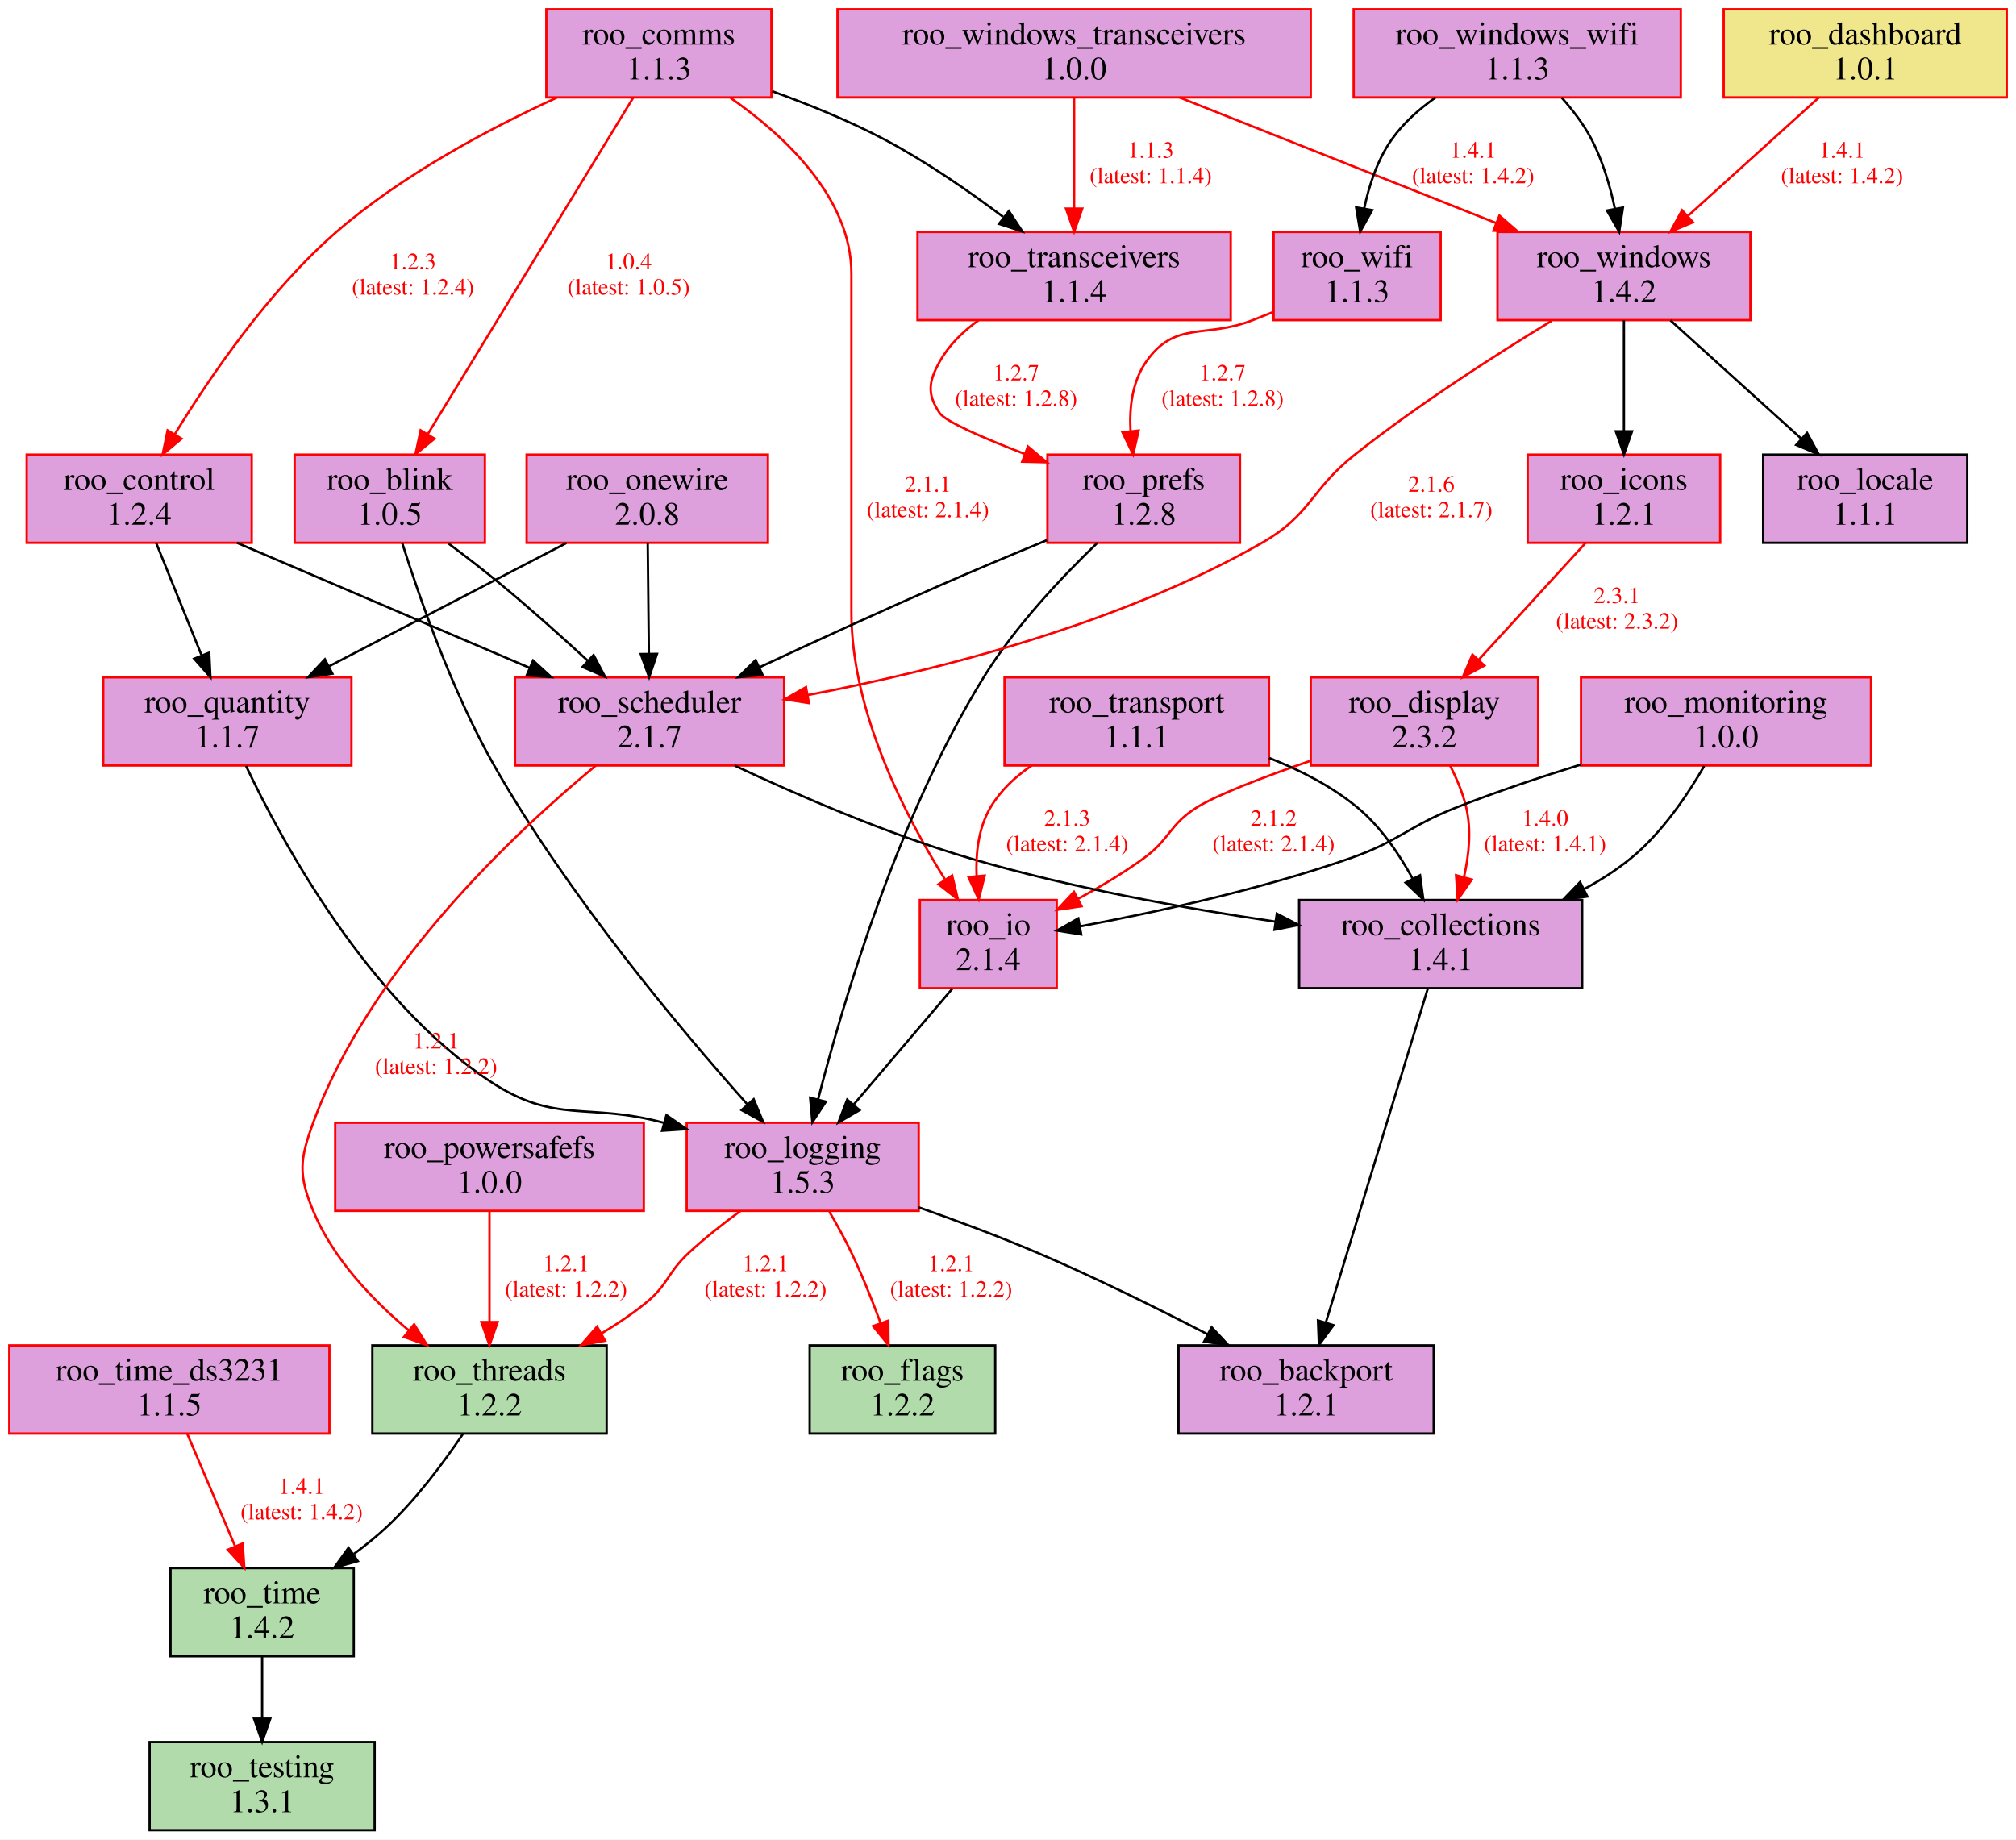
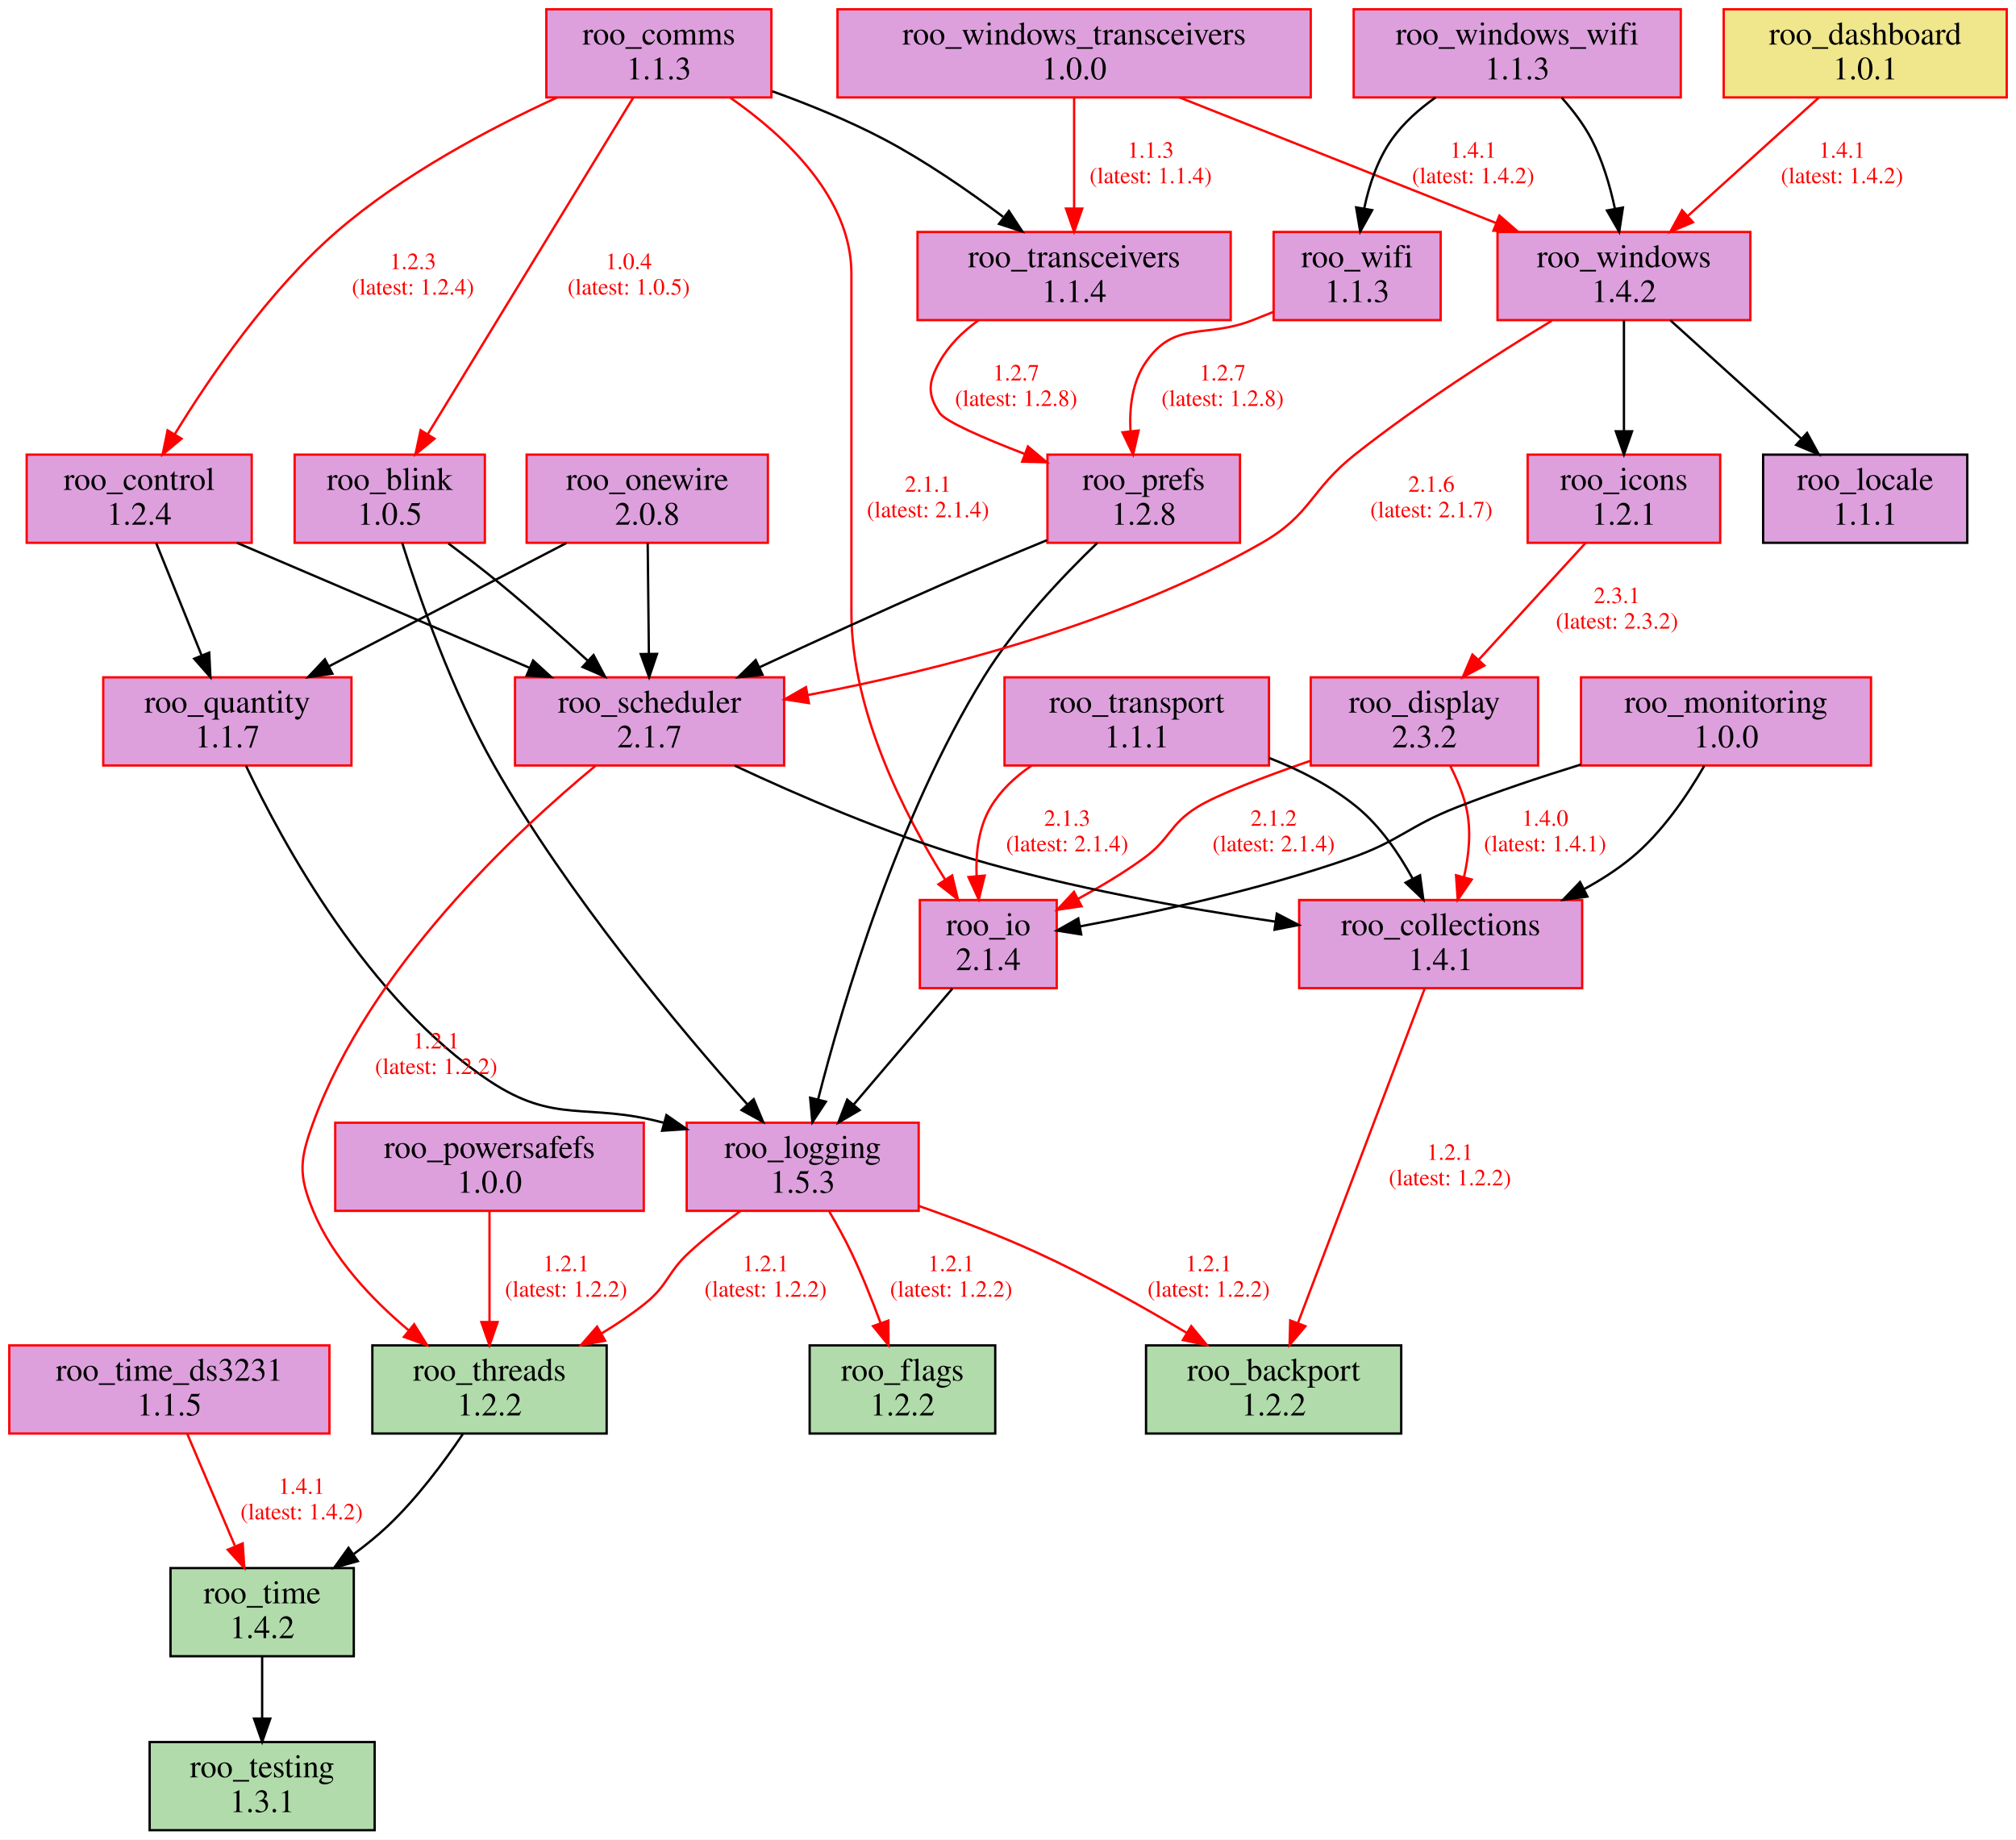
<svg xmlns="http://www.w3.org/2000/svg" width="869pt" height="793pt" viewBox="0.00 0.00 869.00 793.00">
  <g id="graph0" class="graph" transform="scale(1 1) rotate(0) translate(4 789)">
    <polygon fill="white" stroke="transparent" points="-4,4 -4,-789 865,-789 865,4 -4,4" />
    <g id="node1" class="node">
-       <polygon fill="plum" stroke="black" points="614,-209 504,-209 504,-171 614,-171 614,-209" />
-       <text text-anchor="middle" x="559" y="-193.8" font-family="Times,serif" font-size="14.00">roo_backport</text>
-       <text text-anchor="middle" x="559" y="-178.8" font-family="Times,serif" font-size="14.00">1.2.1</text>
+       <polygon fill="#b1dbab" stroke="black" points="600,-209 490,-209 490,-171 600,-171 600,-209" />
+       <text text-anchor="middle" x="545" y="-193.8" font-family="Times,serif" font-size="14.00">roo_backport</text>
+       <text text-anchor="middle" x="545" y="-178.8" font-family="Times,serif" font-size="14.00">1.2.2</text>
    </g>
    <g id="node2" class="node">
      <polygon fill="plum" stroke="red" points="205,-593 123,-593 123,-555 205,-555 205,-593" />
      <text text-anchor="middle" x="164" y="-577.8" font-family="Times,serif" font-size="14.00">roo_blink</text>
      <text text-anchor="middle" x="164" y="-562.8" font-family="Times,serif" font-size="14.00">1.0.5</text>
    </g>
    <g id="node12" class="node">
      <polygon fill="plum" stroke="red" points="392,-305 292,-305 292,-267 392,-267 392,-305" />
      <text text-anchor="middle" x="342" y="-289.8" font-family="Times,serif" font-size="14.00">roo_logging</text>
      <text text-anchor="middle" x="342" y="-274.8" font-family="Times,serif" font-size="14.00">1.5.3</text>
    </g>
    <g id="edge1" class="edge">
      <path fill="none" stroke="black" d="M169.38,-554.91C176.65,-531.81 190.8,-491 209,-459 240.82,-403.04 289.27,-345.3 318.07,-312.99" />
      <polygon fill="black" stroke="black" points="320.87,-315.12 324.95,-305.34 315.66,-310.44 320.87,-315.12" />
    </g>
    <g id="node18" class="node">
      <polygon fill="plum" stroke="red" points="334,-497 218,-497 218,-459 334,-459 334,-497" />
      <text text-anchor="middle" x="276" y="-481.8" font-family="Times,serif" font-size="14.00">roo_scheduler</text>
      <text text-anchor="middle" x="276" y="-466.8" font-family="Times,serif" font-size="14.00">2.1.7</text>
    </g>
    <g id="edge2" class="edge">
      <path fill="none" stroke="black" d="M189.25,-554.75C196.69,-549.19 204.77,-542.97 212,-537 224.59,-526.61 238.05,-514.57 249.36,-504.16" />
      <polygon fill="black" stroke="black" points="251.85,-506.61 256.81,-497.25 247.1,-501.48 251.85,-506.61" />
    </g>
    <g id="node3" class="node">
-       <polygon fill="plum" stroke="black" points="678,-401 556,-401 556,-363 678,-363 678,-401" />
+       <polygon fill="plum" stroke="red" points="678,-401 556,-401 556,-363 678,-363 678,-401" />
      <text text-anchor="middle" x="617" y="-385.8" font-family="Times,serif" font-size="14.00">roo_collections</text>
      <text text-anchor="middle" x="617" y="-370.8" font-family="Times,serif" font-size="14.00">1.4.1</text>
    </g>
    <g id="edge3" class="edge">
-       <path fill="none" stroke="black" d="M611.44,-362.78C601.26,-329.44 579.58,-258.43 567.53,-218.94" />
-       <polygon fill="black" stroke="black" points="570.81,-217.71 564.54,-209.16 564.12,-219.75 570.81,-217.71" />
+       <path fill="none" stroke="red" d="M610.1,-362.78C597.44,-329.37 570.44,-258.13 555.49,-218.69" />
+       <polygon fill="red" stroke="red" points="558.7,-217.27 551.88,-209.16 552.15,-219.75 558.7,-217.27" />
+       <text text-anchor="middle" x="621" y="-289" font-family="Times,serif" font-size="10.00" fill="red">1.2.1</text>
+       <text text-anchor="middle" x="621" y="-278" font-family="Times,serif" font-size="10.00" fill="red">(latest: 1.2.2)</text>
    </g>
    <g id="node4" class="node">
      <polygon fill="plum" stroke="red" points="328.5,-785 231.5,-785 231.5,-747 328.5,-747 328.5,-785" />
      <text text-anchor="middle" x="280" y="-769.8" font-family="Times,serif" font-size="14.00">roo_comms</text>
      <text text-anchor="middle" x="280" y="-754.8" font-family="Times,serif" font-size="14.00">1.1.3</text>
    </g>
    <g id="edge4" class="edge">
      <path fill="none" stroke="red" d="M268.88,-746.78C248.35,-713.16 204.43,-641.22 180.45,-601.94" />
      <polygon fill="red" stroke="red" points="183.29,-599.87 175.09,-593.16 177.31,-603.52 183.29,-599.87" />
      <text text-anchor="middle" x="267" y="-673" font-family="Times,serif" font-size="10.00" fill="red">1.0.4</text>
      <text text-anchor="middle" x="267" y="-662" font-family="Times,serif" font-size="10.00" fill="red">(latest: 1.0.5)</text>
    </g>
    <g id="node5" class="node">
      <polygon fill="plum" stroke="red" points="104.5,-593 7.5,-593 7.5,-555 104.5,-555 104.5,-593" />
      <text text-anchor="middle" x="56" y="-577.8" font-family="Times,serif" font-size="14.00">roo_control</text>
      <text text-anchor="middle" x="56" y="-562.8" font-family="Times,serif" font-size="14.00">1.2.4</text>
    </g>
    <g id="edge5" class="edge">
      <path fill="none" stroke="red" d="M235.94,-746.87C206.98,-733.59 169.34,-713.62 141,-689 111.79,-663.62 86.48,-626.58 71.25,-601.68" />
      <polygon fill="red" stroke="red" points="74.25,-599.87 66.1,-593.09 68.24,-603.47 74.25,-599.87" />
      <text text-anchor="middle" x="174" y="-673" font-family="Times,serif" font-size="10.00" fill="red">1.2.3</text>
      <text text-anchor="middle" x="174" y="-662" font-family="Times,serif" font-size="10.00" fill="red">(latest: 1.2.4)</text>
    </g>
    <g id="node10" class="node">
      <polygon fill="plum" stroke="red" points="451.5,-401 392.5,-401 392.5,-363 451.5,-363 451.5,-401" />
      <text text-anchor="middle" x="422" y="-385.8" font-family="Times,serif" font-size="14.00">roo_io</text>
      <text text-anchor="middle" x="422" y="-370.8" font-family="Times,serif" font-size="14.00">2.1.4</text>
    </g>
    <g id="edge6" class="edge">
      <path fill="none" stroke="red" d="M310.91,-746.79C334.5,-730.32 363,-703.66 363,-671 363,-671 363,-671 363,-525 363,-482.31 386.02,-437.54 403.31,-409.95" />
      <polygon fill="red" stroke="red" points="406.42,-411.58 408.91,-401.28 400.54,-407.78 406.42,-411.58" />
      <text text-anchor="middle" x="396" y="-577" font-family="Times,serif" font-size="10.00" fill="red">2.1.1</text>
      <text text-anchor="middle" x="396" y="-566" font-family="Times,serif" font-size="10.00" fill="red">(latest: 2.1.4)</text>
    </g>
    <g id="node23" class="node">
      <polygon fill="plum" stroke="red" points="526.5,-689 391.5,-689 391.5,-651 526.5,-651 526.5,-689" />
      <text text-anchor="middle" x="459" y="-673.8" font-family="Times,serif" font-size="14.00">roo_transceivers</text>
      <text text-anchor="middle" x="459" y="-658.8" font-family="Times,serif" font-size="14.00">1.1.4</text>
    </g>
    <g id="edge7" class="edge">
      <path fill="none" stroke="black" d="M328.93,-749.64C344.66,-743.97 361.91,-736.96 377,-729 394.92,-719.55 413.47,-706.72 428.38,-695.54" />
      <polygon fill="black" stroke="black" points="430.88,-698.03 436.71,-689.18 426.63,-692.47 430.88,-698.03" />
    </g>
    <g id="node17" class="node">
      <polygon fill="plum" stroke="red" points="147.5,-497 40.5,-497 40.5,-459 147.5,-459 147.5,-497" />
      <text text-anchor="middle" x="94" y="-481.8" font-family="Times,serif" font-size="14.00">roo_quantity</text>
      <text text-anchor="middle" x="94" y="-466.8" font-family="Times,serif" font-size="14.00">1.1.7</text>
    </g>
    <g id="edge8" class="edge">
      <path fill="none" stroke="black" d="M63.33,-554.88C68.85,-541.22 76.51,-522.26 82.8,-506.71" />
      <polygon fill="black" stroke="black" points="86.19,-507.65 86.7,-497.07 79.7,-505.03 86.19,-507.65" />
    </g>
    <g id="edge9" class="edge">
      <path fill="none" stroke="black" d="M98.16,-554.99C134.04,-539.65 185.73,-517.57 224.15,-501.15" />
      <polygon fill="black" stroke="black" points="225.79,-504.26 233.61,-497.11 223.04,-497.82 225.79,-504.26" />
    </g>
    <g id="node6" class="node">
      <polygon fill="khaki" stroke="red" points="861,-785 739,-785 739,-747 861,-747 861,-785" />
      <text text-anchor="middle" x="800" y="-769.8" font-family="Times,serif" font-size="14.00">roo_dashboard</text>
      <text text-anchor="middle" x="800" y="-754.8" font-family="Times,serif" font-size="14.00">1.0.1</text>
    </g>
    <g id="node26" class="node">
      <polygon fill="plum" stroke="red" points="750.5,-689 641.5,-689 641.5,-651 750.5,-651 750.5,-689" />
      <text text-anchor="middle" x="696" y="-673.8" font-family="Times,serif" font-size="14.00">roo_windows</text>
      <text text-anchor="middle" x="696" y="-658.8" font-family="Times,serif" font-size="14.00">1.4.2</text>
    </g>
    <g id="edge10" class="edge">
      <path fill="none" stroke="red" d="M779.95,-746.88C763.98,-732.44 741.44,-712.07 723.74,-696.07" />
      <polygon fill="red" stroke="red" points="725.76,-693.18 715.99,-689.07 721.06,-698.37 725.76,-693.18" />
      <text text-anchor="middle" x="790" y="-721" font-family="Times,serif" font-size="10.00" fill="red">1.4.1</text>
      <text text-anchor="middle" x="790" y="-710" font-family="Times,serif" font-size="10.00" fill="red">(latest: 1.4.2)</text>
    </g>
    <g id="node7" class="node">
      <polygon fill="plum" stroke="red" points="659,-497 561,-497 561,-459 659,-459 659,-497" />
      <text text-anchor="middle" x="610" y="-481.8" font-family="Times,serif" font-size="14.00">roo_display</text>
      <text text-anchor="middle" x="610" y="-466.8" font-family="Times,serif" font-size="14.00">2.3.2</text>
    </g>
    <g id="edge11" class="edge">
      <path fill="none" stroke="red" d="M621.07,-458.94C623.9,-453.39 626.56,-447.12 628,-441 630.3,-431.26 629.24,-420.51 627.06,-410.93" />
      <polygon fill="red" stroke="red" points="630.38,-409.82 624.35,-401.11 623.63,-411.68 630.38,-409.82" />
      <text text-anchor="middle" x="662" y="-433" font-family="Times,serif" font-size="10.00" fill="red">1.4.0</text>
      <text text-anchor="middle" x="662" y="-422" font-family="Times,serif" font-size="10.00" fill="red">(latest: 1.4.1)</text>
    </g>
    <g id="edge12" class="edge">
      <path fill="none" stroke="red" d="M560.82,-461.01C540.98,-454.14 520.73,-446.44 512,-441 500,-433.51 500.45,-427.31 489,-419 480.26,-412.65 470.25,-406.68 460.69,-401.5" />
      <polygon fill="red" stroke="red" points="462.2,-398.33 451.72,-396.78 458.94,-404.53 462.2,-398.33" />
      <text text-anchor="middle" x="545" y="-433" font-family="Times,serif" font-size="10.00" fill="red">2.1.2</text>
      <text text-anchor="middle" x="545" y="-422" font-family="Times,serif" font-size="10.00" fill="red">(latest: 2.1.4)</text>
    </g>
    <g id="node8" class="node">
      <polygon fill="#b1dbab" stroke="black" points="425,-209 345,-209 345,-171 425,-171 425,-209" />
      <text text-anchor="middle" x="385" y="-193.8" font-family="Times,serif" font-size="14.00">roo_flags</text>
      <text text-anchor="middle" x="385" y="-178.8" font-family="Times,serif" font-size="14.00">1.2.2</text>
    </g>
    <g id="node9" class="node">
      <polygon fill="plum" stroke="red" points="737.5,-593 654.5,-593 654.5,-555 737.5,-555 737.5,-593" />
      <text text-anchor="middle" x="696" y="-577.8" font-family="Times,serif" font-size="14.00">roo_icons</text>
      <text text-anchor="middle" x="696" y="-562.8" font-family="Times,serif" font-size="14.00">1.2.1</text>
    </g>
    <g id="edge13" class="edge">
      <path fill="none" stroke="red" d="M679.42,-554.88C666.33,-540.57 647.91,-520.44 633.34,-504.51" />
      <polygon fill="red" stroke="red" points="635.86,-502.08 626.53,-497.07 630.7,-506.81 635.86,-502.08" />
      <text text-anchor="middle" x="693" y="-529" font-family="Times,serif" font-size="10.00" fill="red">2.3.1</text>
      <text text-anchor="middle" x="693" y="-518" font-family="Times,serif" font-size="10.00" fill="red">(latest: 2.3.2)</text>
    </g>
    <g id="edge14" class="edge">
      <path fill="none" stroke="black" d="M406.58,-362.88C394.51,-348.7 377.58,-328.81 364.08,-312.94" />
      <polygon fill="black" stroke="black" points="366.52,-310.42 357.38,-305.07 361.19,-314.95 366.52,-310.42" />
    </g>
    <g id="node11" class="node">
      <polygon fill="plum" stroke="black" points="844,-593 756,-593 756,-555 844,-555 844,-593" />
      <text text-anchor="middle" x="800" y="-577.8" font-family="Times,serif" font-size="14.00">roo_locale</text>
      <text text-anchor="middle" x="800" y="-562.8" font-family="Times,serif" font-size="14.00">1.1.1</text>
    </g>
    <g id="edge15" class="edge">
-       <path fill="none" stroke="black" d="M392.04,-268.51C408.44,-262.75 426.65,-255.97 443,-249 467.83,-238.41 494.84,-225.02 516.55,-213.78" />
-       <polygon fill="black" stroke="black" points="518.26,-216.83 525.5,-209.1 515.02,-210.63 518.26,-216.83" />
+       <path fill="none" stroke="red" d="M392,-269.12C408.49,-263.37 426.75,-256.45 443,-249 465.06,-238.89 488.68,-225.63 507.63,-214.34" />
+       <polygon fill="red" stroke="red" points="509.49,-217.3 516.25,-209.14 505.88,-211.3 509.49,-217.3" />
+       <text text-anchor="middle" x="517" y="-241" font-family="Times,serif" font-size="10.00" fill="red">1.2.1</text>
+       <text text-anchor="middle" x="517" y="-230" font-family="Times,serif" font-size="10.00" fill="red">(latest: 1.2.2)</text>
    </g>
    <g id="edge16" class="edge">
      <path fill="none" stroke="red" d="M353.5,-266.63C356.77,-261.07 360.2,-254.88 363,-249 367.61,-239.33 371.96,-228.42 375.56,-218.7" />
      <polygon fill="red" stroke="red" points="378.92,-219.68 379.01,-209.09 372.33,-217.32 378.92,-219.68" />
      <text text-anchor="middle" x="406" y="-241" font-family="Times,serif" font-size="10.00" fill="red">1.2.1</text>
      <text text-anchor="middle" x="406" y="-230" font-family="Times,serif" font-size="10.00" fill="red">(latest: 1.2.2)</text>
    </g>
    <g id="node20" class="node">
      <polygon fill="#b1dbab" stroke="black" points="257.5,-209 156.5,-209 156.5,-171 257.5,-171 257.5,-209" />
      <text text-anchor="middle" x="207" y="-193.8" font-family="Times,serif" font-size="14.00">roo_threads</text>
      <text text-anchor="middle" x="207" y="-178.8" font-family="Times,serif" font-size="14.00">1.2.2</text>
    </g>
    <g id="edge17" class="edge">
      <path fill="none" stroke="red" d="M315.2,-266.98C307.74,-261.53 299.82,-255.3 293,-249 283.51,-240.23 284.08,-235.08 274,-227 268.26,-222.4 261.85,-218.1 255.33,-214.18" />
      <polygon fill="red" stroke="red" points="256.84,-211.02 246.42,-209.09 253.37,-217.09 256.84,-211.02" />
      <text text-anchor="middle" x="326" y="-241" font-family="Times,serif" font-size="10.00" fill="red">1.2.1</text>
      <text text-anchor="middle" x="326" y="-230" font-family="Times,serif" font-size="10.00" fill="red">(latest: 1.2.2)</text>
    </g>
    <g id="node13" class="node">
      <polygon fill="plum" stroke="red" points="802.5,-497 677.5,-497 677.5,-459 802.5,-459 802.5,-497" />
      <text text-anchor="middle" x="740" y="-481.8" font-family="Times,serif" font-size="14.00">roo_monitoring</text>
      <text text-anchor="middle" x="740" y="-466.8" font-family="Times,serif" font-size="14.00">1.0.0</text>
    </g>
    <g id="edge18" class="edge">
      <path fill="none" stroke="black" d="M730.61,-458.79C723.38,-446.24 712.37,-429.92 699,-419 692.9,-414.02 686.01,-409.61 678.87,-405.72" />
      <polygon fill="black" stroke="black" points="680.25,-402.5 669.75,-401.09 677.08,-408.74 680.25,-402.5" />
    </g>
    <g id="edge19" class="edge">
      <path fill="none" stroke="black" d="M677.42,-459.4C659.95,-454 641.08,-447.69 624,-441 602.9,-432.73 599.39,-426.48 578,-419 539.29,-405.46 493.39,-395.57 461.44,-389.62" />
      <polygon fill="black" stroke="black" points="462.05,-386.17 451.58,-387.83 460.79,-393.06 462.05,-386.17" />
    </g>
    <g id="node14" class="node">
      <polygon fill="plum" stroke="red" points="327,-593 223,-593 223,-555 327,-555 327,-593" />
      <text text-anchor="middle" x="275" y="-577.8" font-family="Times,serif" font-size="14.00">roo_onewire</text>
      <text text-anchor="middle" x="275" y="-562.8" font-family="Times,serif" font-size="14.00">2.0.8</text>
    </g>
    <g id="edge21" class="edge">
      <path fill="none" stroke="black" d="M240.1,-554.88C210.93,-539.73 169.17,-518.04 137.77,-501.73" />
      <polygon fill="black" stroke="black" points="139.28,-498.57 128.79,-497.07 136.05,-504.78 139.28,-498.57" />
    </g>
    <g id="edge20" class="edge">
      <path fill="none" stroke="black" d="M275.19,-554.88C275.34,-541.35 275.54,-522.62 275.7,-507.15" />
      <polygon fill="black" stroke="black" points="279.2,-507.11 275.81,-497.07 272.2,-507.03 279.2,-507.11" />
    </g>
    <g id="node15" class="node">
      <polygon fill="plum" stroke="red" points="273.5,-305 140.5,-305 140.5,-267 273.5,-267 273.5,-305" />
      <text text-anchor="middle" x="207" y="-289.8" font-family="Times,serif" font-size="14.00">roo_powersafefs</text>
      <text text-anchor="middle" x="207" y="-274.8" font-family="Times,serif" font-size="14.00">1.0.0</text>
    </g>
    <g id="edge22" class="edge">
      <path fill="none" stroke="red" d="M207,-266.88C207,-253.35 207,-234.62 207,-219.15" />
      <polygon fill="red" stroke="red" points="210.5,-219.07 207,-209.07 203.5,-219.07 210.5,-219.07" />
      <text text-anchor="middle" x="240" y="-241" font-family="Times,serif" font-size="10.00" fill="red">1.2.1</text>
      <text text-anchor="middle" x="240" y="-230" font-family="Times,serif" font-size="10.00" fill="red">(latest: 1.2.2)</text>
    </g>
    <g id="node16" class="node">
      <polygon fill="plum" stroke="red" points="530.5,-593 447.5,-593 447.5,-555 530.5,-555 530.5,-593" />
      <text text-anchor="middle" x="489" y="-577.8" font-family="Times,serif" font-size="14.00">roo_prefs</text>
      <text text-anchor="middle" x="489" y="-562.8" font-family="Times,serif" font-size="14.00">1.2.8</text>
    </g>
    <g id="edge23" class="edge">
      <path fill="none" stroke="black" d="M468.98,-554.93C453.9,-540.46 433.56,-519 420,-497 383.02,-437.03 359.32,-356.78 348.62,-314.98" />
      <polygon fill="black" stroke="black" points="352,-314.07 346.18,-305.22 345.21,-315.77 352,-314.07" />
    </g>
    <g id="edge24" class="edge">
      <path fill="none" stroke="black" d="M447.26,-556.12C432.87,-550.19 416.68,-543.41 402,-537 375.8,-525.55 346.8,-512.25 323.23,-501.27" />
      <polygon fill="black" stroke="black" points="324.69,-498.09 314.15,-497.03 321.73,-504.43 324.69,-498.09" />
    </g>
    <g id="edge25" class="edge">
      <path fill="none" stroke="black" d="M102.07,-458.78C117.51,-426.17 154.39,-357.97 207,-323 235.55,-304.02 248.9,-313.93 282,-305 282.1,-304.97 282.2,-304.95 282.31,-304.92" />
      <polygon fill="black" stroke="black" points="283.27,-308.28 291.97,-302.24 281.4,-301.54 283.27,-308.28" />
    </g>
    <g id="edge26" class="edge">
      <path fill="none" stroke="black" d="M312.67,-458.95C340.01,-446.14 378.6,-429.44 414,-419 456.95,-406.34 506.41,-397.45 545.75,-391.68" />
      <polygon fill="black" stroke="black" points="546.38,-395.12 555.78,-390.24 545.39,-388.19 546.38,-395.12" />
    </g>
    <g id="edge27" class="edge">
      <path fill="none" stroke="red" d="M252.77,-458.93C218.39,-430.53 155.39,-371.77 131,-305 125.21,-289.14 124.54,-282.6 131,-267 139.45,-246.59 156.34,-228.81 172.05,-215.59" />
      <polygon fill="red" stroke="red" points="174.51,-218.1 180.11,-209.1 170.12,-212.64 174.51,-218.1" />
      <text text-anchor="middle" x="184" y="-337" font-family="Times,serif" font-size="10.00" fill="red">1.2.1</text>
      <text text-anchor="middle" x="184" y="-326" font-family="Times,serif" font-size="10.00" fill="red">(latest: 1.2.2)</text>
    </g>
    <g id="node19" class="node">
      <polygon fill="#b1dbab" stroke="black" points="157.5,-38 60.5,-38 60.5,0 157.5,0 157.5,-38" />
      <text text-anchor="middle" x="109" y="-22.8" font-family="Times,serif" font-size="14.00">roo_testing</text>
      <text text-anchor="middle" x="109" y="-7.8" font-family="Times,serif" font-size="14.00">1.3.1</text>
    </g>
    <g id="node21" class="node">
      <polygon fill="#b1dbab" stroke="black" points="148.5,-113 69.5,-113 69.5,-75 148.5,-75 148.5,-113" />
      <text text-anchor="middle" x="109" y="-97.8" font-family="Times,serif" font-size="14.00">roo_time</text>
      <text text-anchor="middle" x="109" y="-82.8" font-family="Times,serif" font-size="14.00">1.4.2</text>
    </g>
    <g id="edge28" class="edge">
      <path fill="none" stroke="black" d="M195.49,-170.74C187.33,-158.64 175.61,-142.86 163,-131 158.58,-126.85 153.64,-122.85 148.58,-119.12" />
      <polygon fill="black" stroke="black" points="150.24,-116.01 140.04,-113.13 146.22,-121.74 150.24,-116.01" />
    </g>
    <g id="edge29" class="edge">
      <path fill="none" stroke="black" d="M109,-74.96C109,-66.88 109,-57.18 109,-48.18" />
      <polygon fill="black" stroke="black" points="112.5,-48.09 109,-38.09 105.5,-48.09 112.5,-48.09" />
    </g>
    <g id="node22" class="node">
      <polygon fill="plum" stroke="red" points="138,-209 0,-209 0,-171 138,-171 138,-209" />
      <text text-anchor="middle" x="69" y="-193.8" font-family="Times,serif" font-size="14.00">roo_time_ds3231</text>
      <text text-anchor="middle" x="69" y="-178.8" font-family="Times,serif" font-size="14.00">1.1.5</text>
    </g>
    <g id="edge30" class="edge">
      <path fill="none" stroke="red" d="M76.71,-170.88C82.52,-157.22 90.59,-138.26 97.21,-122.71" />
      <polygon fill="red" stroke="red" points="100.62,-123.64 101.31,-113.07 94.18,-120.9 100.62,-123.64" />
      <text text-anchor="middle" x="126" y="-145" font-family="Times,serif" font-size="10.00" fill="red">1.4.1</text>
      <text text-anchor="middle" x="126" y="-134" font-family="Times,serif" font-size="10.00" fill="red">(latest: 1.4.2)</text>
    </g>
    <g id="edge31" class="edge">
      <path fill="none" stroke="red" d="M417.73,-650.88C411.02,-646.06 404.98,-640.15 401,-633 396.25,-624.46 395.55,-619.12 401,-611 403.51,-607.27 419.83,-600.18 437.76,-593.28" />
      <polygon fill="red" stroke="red" points="439.09,-596.52 447.21,-589.71 436.62,-589.97 439.09,-596.52" />
      <text text-anchor="middle" x="434" y="-625" font-family="Times,serif" font-size="10.00" fill="red">1.2.7</text>
      <text text-anchor="middle" x="434" y="-614" font-family="Times,serif" font-size="10.00" fill="red">(latest: 1.2.8)</text>
    </g>
    <g id="node24" class="node">
      <polygon fill="plum" stroke="red" points="543,-497 429,-497 429,-459 543,-459 543,-497" />
      <text text-anchor="middle" x="486" y="-481.8" font-family="Times,serif" font-size="14.00">roo_transport</text>
      <text text-anchor="middle" x="486" y="-466.8" font-family="Times,serif" font-size="14.00">1.1.1</text>
    </g>
    <g id="edge32" class="edge">
      <path fill="none" stroke="black" d="M543.02,-462.26C556.41,-457.02 569.97,-450.08 581,-441 590.98,-432.79 598.99,-421.04 604.9,-410.27" />
      <polygon fill="black" stroke="black" points="608.11,-411.67 609.54,-401.17 601.88,-408.48 608.11,-411.67" />
    </g>
    <g id="edge33" class="edge">
      <path fill="none" stroke="red" d="M440.72,-458.98C433.66,-454.19 427.3,-448.26 423,-441 417.78,-432.19 416.55,-421.23 416.97,-411.21" />
      <polygon fill="red" stroke="red" points="420.45,-411.53 417.89,-401.25 413.48,-410.88 420.45,-411.53" />
      <text text-anchor="middle" x="456" y="-433" font-family="Times,serif" font-size="10.00" fill="red">2.1.3</text>
      <text text-anchor="middle" x="456" y="-422" font-family="Times,serif" font-size="10.00" fill="red">(latest: 2.1.4)</text>
    </g>
    <g id="node25" class="node">
      <polygon fill="plum" stroke="red" points="617,-689 545,-689 545,-651 617,-651 617,-689" />
      <text text-anchor="middle" x="581" y="-673.8" font-family="Times,serif" font-size="14.00">roo_wifi</text>
      <text text-anchor="middle" x="581" y="-658.8" font-family="Times,serif" font-size="14.00">1.1.3</text>
    </g>
    <g id="edge34" class="edge">
      <path fill="none" stroke="red" d="M544.66,-654.44C541.73,-653.27 538.82,-652.11 536,-651 515.59,-642.92 502.53,-651.03 490,-633 484.07,-624.47 482.76,-613.4 483.3,-603.21" />
      <polygon fill="red" stroke="red" points="486.8,-603.39 484.43,-593.07 479.85,-602.62 486.8,-603.39" />
      <text text-anchor="middle" x="523" y="-625" font-family="Times,serif" font-size="10.00" fill="red">1.2.7</text>
      <text text-anchor="middle" x="523" y="-614" font-family="Times,serif" font-size="10.00" fill="red">(latest: 1.2.8)</text>
    </g>
    <g id="edge36" class="edge">
      <path fill="none" stroke="black" d="M696,-650.88C696,-637.35 696,-618.62 696,-603.15" />
      <polygon fill="black" stroke="black" points="699.5,-603.07 696,-593.07 692.5,-603.07 699.5,-603.07" />
    </g>
    <g id="edge35" class="edge">
      <path fill="none" stroke="black" d="M716.05,-650.88C732.02,-636.44 754.56,-616.07 772.26,-600.07" />
      <polygon fill="black" stroke="black" points="774.94,-602.37 780.01,-593.07 770.24,-597.18 774.94,-602.37" />
    </g>
    <g id="edge37" class="edge">
      <path fill="none" stroke="red" d="M664.92,-650.75C640.95,-636.18 607.37,-614.68 580,-593 560.78,-577.77 561.28,-567.18 540,-555 478.63,-519.86 399.79,-499.93 344.3,-489.38" />
      <polygon fill="red" stroke="red" points="344.69,-485.89 334.22,-487.52 343.42,-492.78 344.69,-485.89" />
      <text text-anchor="middle" x="613" y="-577" font-family="Times,serif" font-size="10.00" fill="red">2.1.6</text>
      <text text-anchor="middle" x="613" y="-566" font-family="Times,serif" font-size="10.00" fill="red">(latest: 2.1.7)</text>
    </g>
    <g id="node27" class="node">
      <polygon fill="plum" stroke="red" points="561,-785 357,-785 357,-747 561,-747 561,-785" />
      <text text-anchor="middle" x="459" y="-769.8" font-family="Times,serif" font-size="14.00">roo_windows_transceivers</text>
      <text text-anchor="middle" x="459" y="-754.8" font-family="Times,serif" font-size="14.00">1.0.0</text>
    </g>
    <g id="edge38" class="edge">
      <path fill="none" stroke="red" d="M459,-746.88C459,-733.35 459,-714.62 459,-699.15" />
      <polygon fill="red" stroke="red" points="462.5,-699.07 459,-689.07 455.5,-699.07 462.5,-699.07" />
      <text text-anchor="middle" x="492" y="-721" font-family="Times,serif" font-size="10.00" fill="red">1.1.3</text>
      <text text-anchor="middle" x="492" y="-710" font-family="Times,serif" font-size="10.00" fill="red">(latest: 1.1.4)</text>
    </g>
    <g id="edge39" class="edge">
      <path fill="none" stroke="red" d="M504.42,-746.99C543.32,-731.56 599.47,-709.29 640.93,-692.84" />
      <polygon fill="red" stroke="red" points="642.33,-696.05 650.33,-689.11 639.75,-689.55 642.33,-696.05" />
      <text text-anchor="middle" x="631" y="-721" font-family="Times,serif" font-size="10.00" fill="red">1.4.1</text>
      <text text-anchor="middle" x="631" y="-710" font-family="Times,serif" font-size="10.00" fill="red">(latest: 1.4.2)</text>
    </g>
    <g id="node28" class="node">
      <polygon fill="plum" stroke="red" points="720.5,-785 579.5,-785 579.5,-747 720.5,-747 720.5,-785" />
      <text text-anchor="middle" x="650" y="-769.8" font-family="Times,serif" font-size="14.00">roo_windows_wifi</text>
      <text text-anchor="middle" x="650" y="-754.8" font-family="Times,serif" font-size="14.00">1.1.3</text>
    </g>
    <g id="edge40" class="edge">
      <path fill="none" stroke="black" d="M614.81,-746.99C607.74,-741.99 600.96,-735.98 596,-729 589.83,-720.32 586.19,-709.3 584.05,-699.2" />
      <polygon fill="black" stroke="black" points="587.47,-698.41 582.32,-689.15 580.57,-699.6 587.47,-698.41" />
    </g>
    <g id="edge41" class="edge">
      <path fill="none" stroke="black" d="M669.18,-746.89C673.96,-741.53 678.67,-735.37 682,-729 686.79,-719.83 689.98,-708.99 692.08,-699.17" />
      <polygon fill="black" stroke="black" points="695.57,-699.53 693.96,-689.06 688.69,-698.25 695.57,-699.53" />
    </g>
  </g>
</svg>
